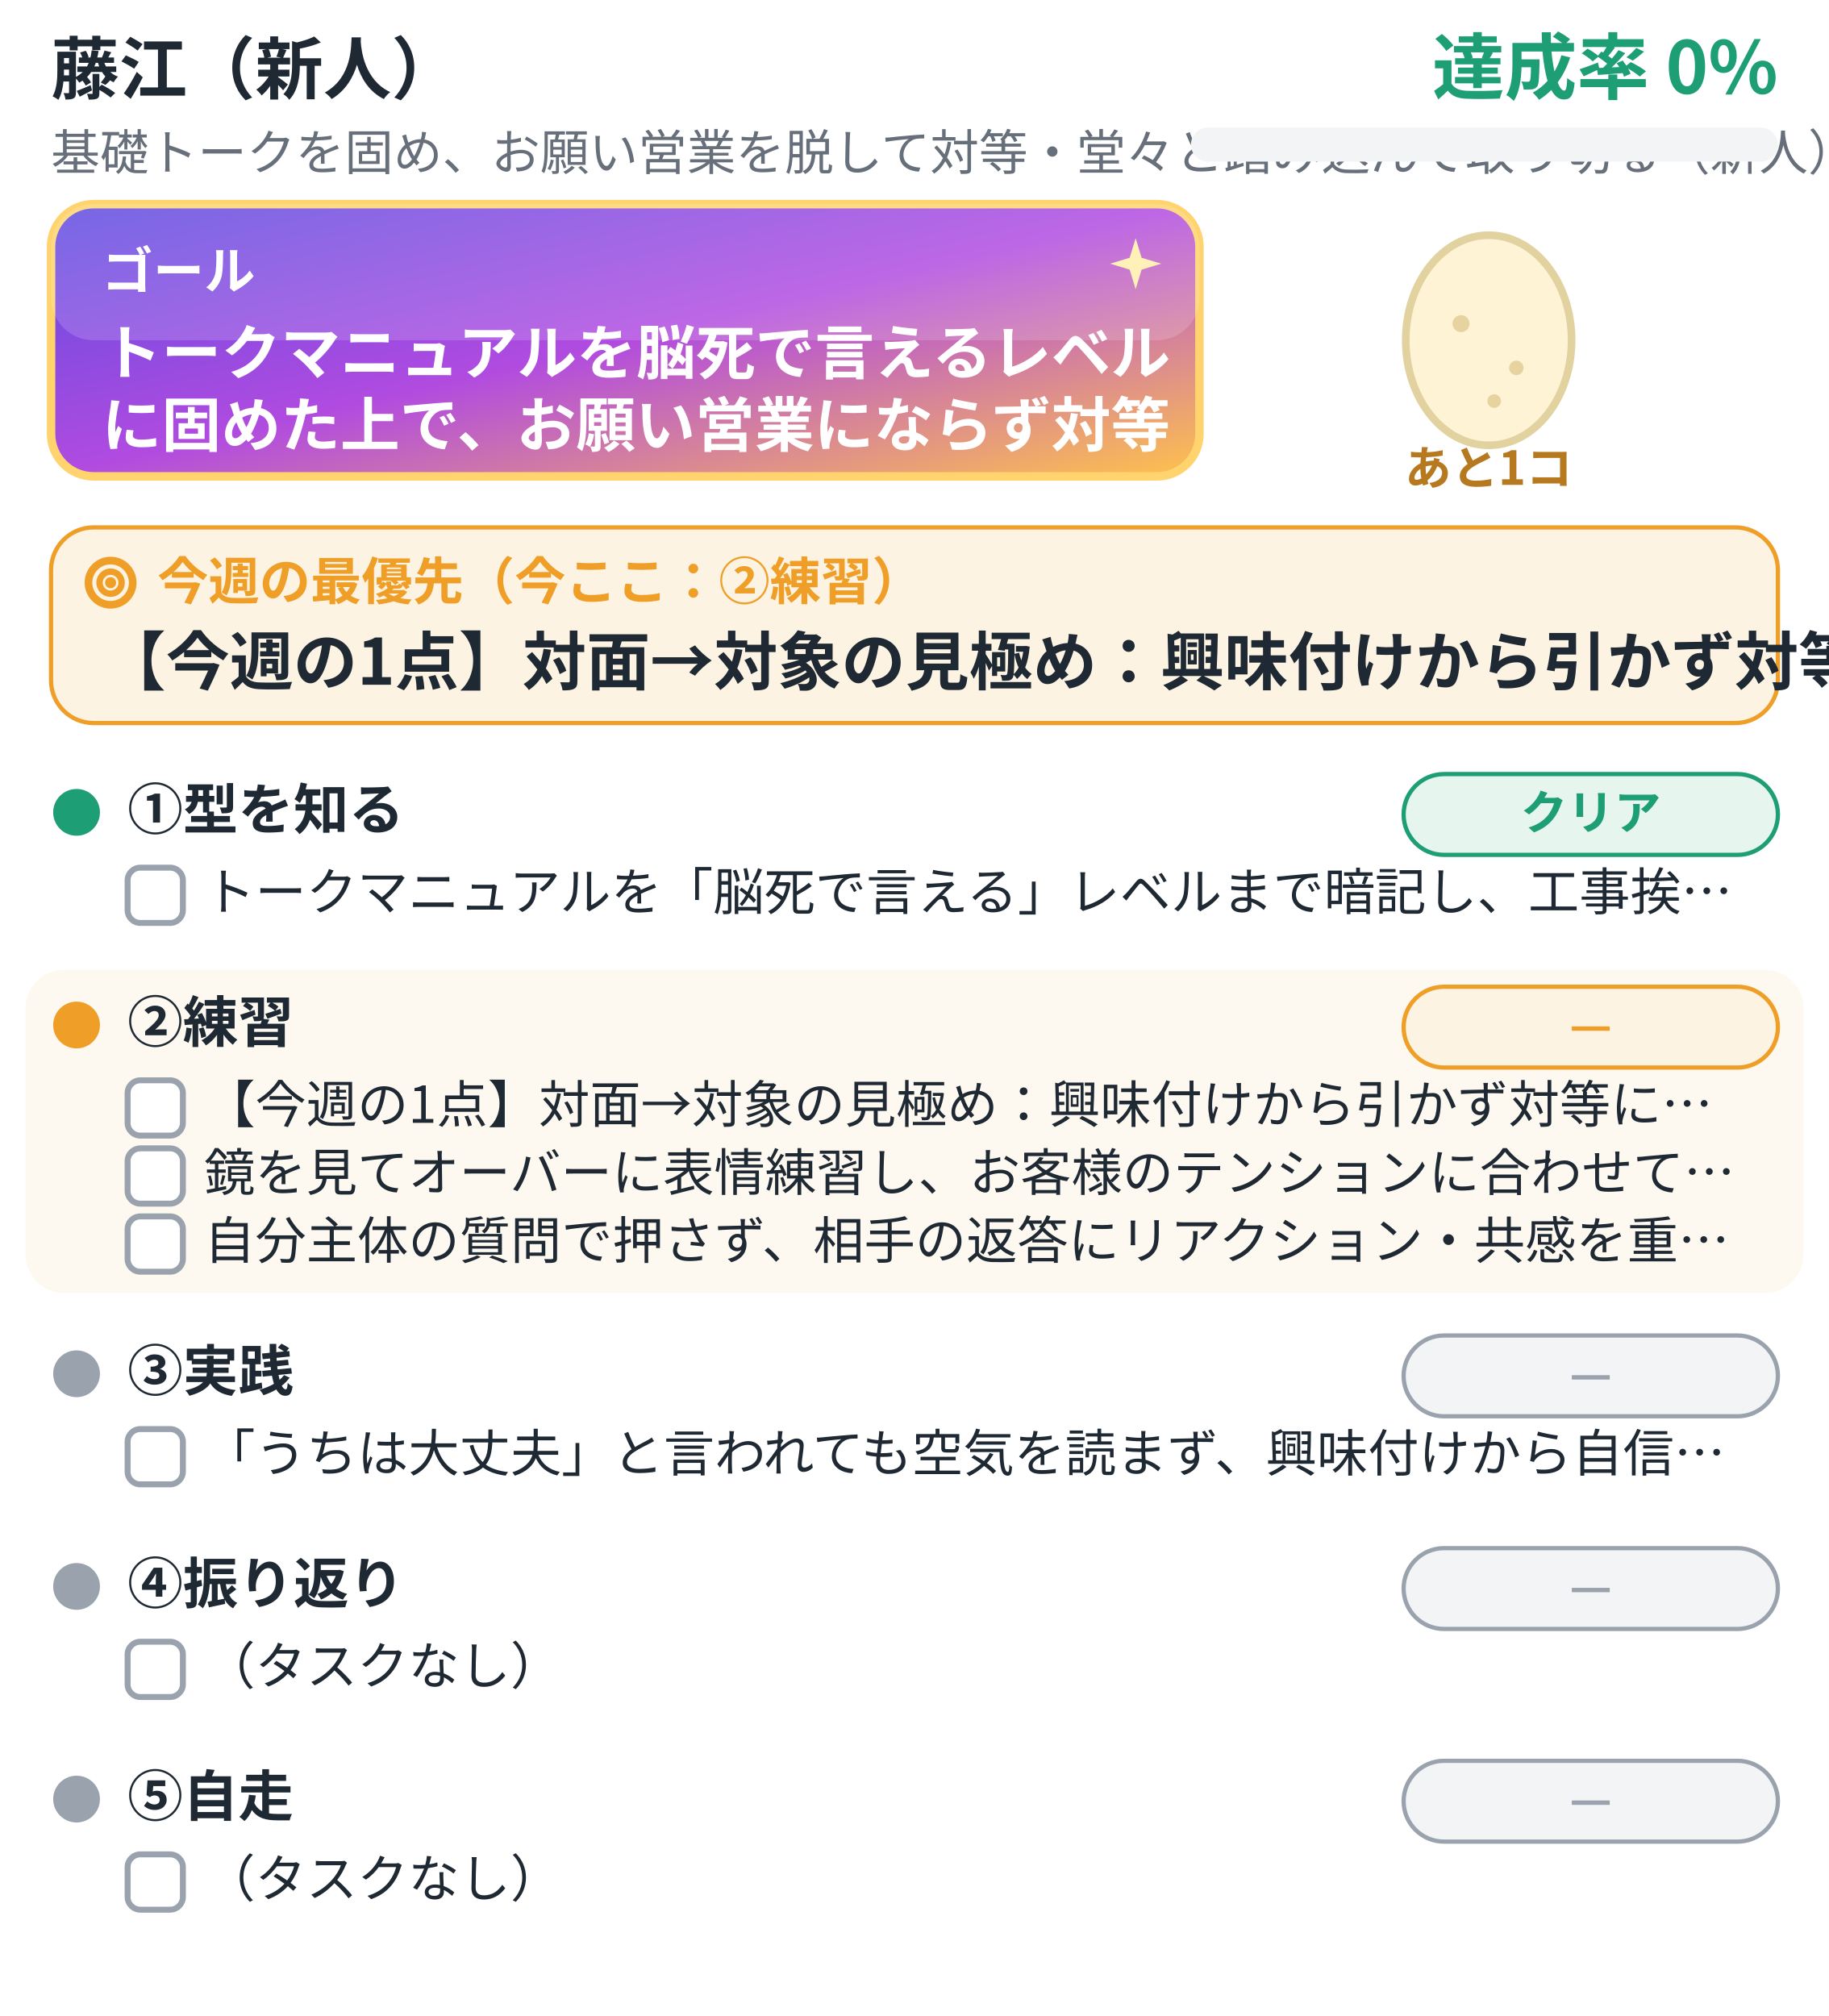
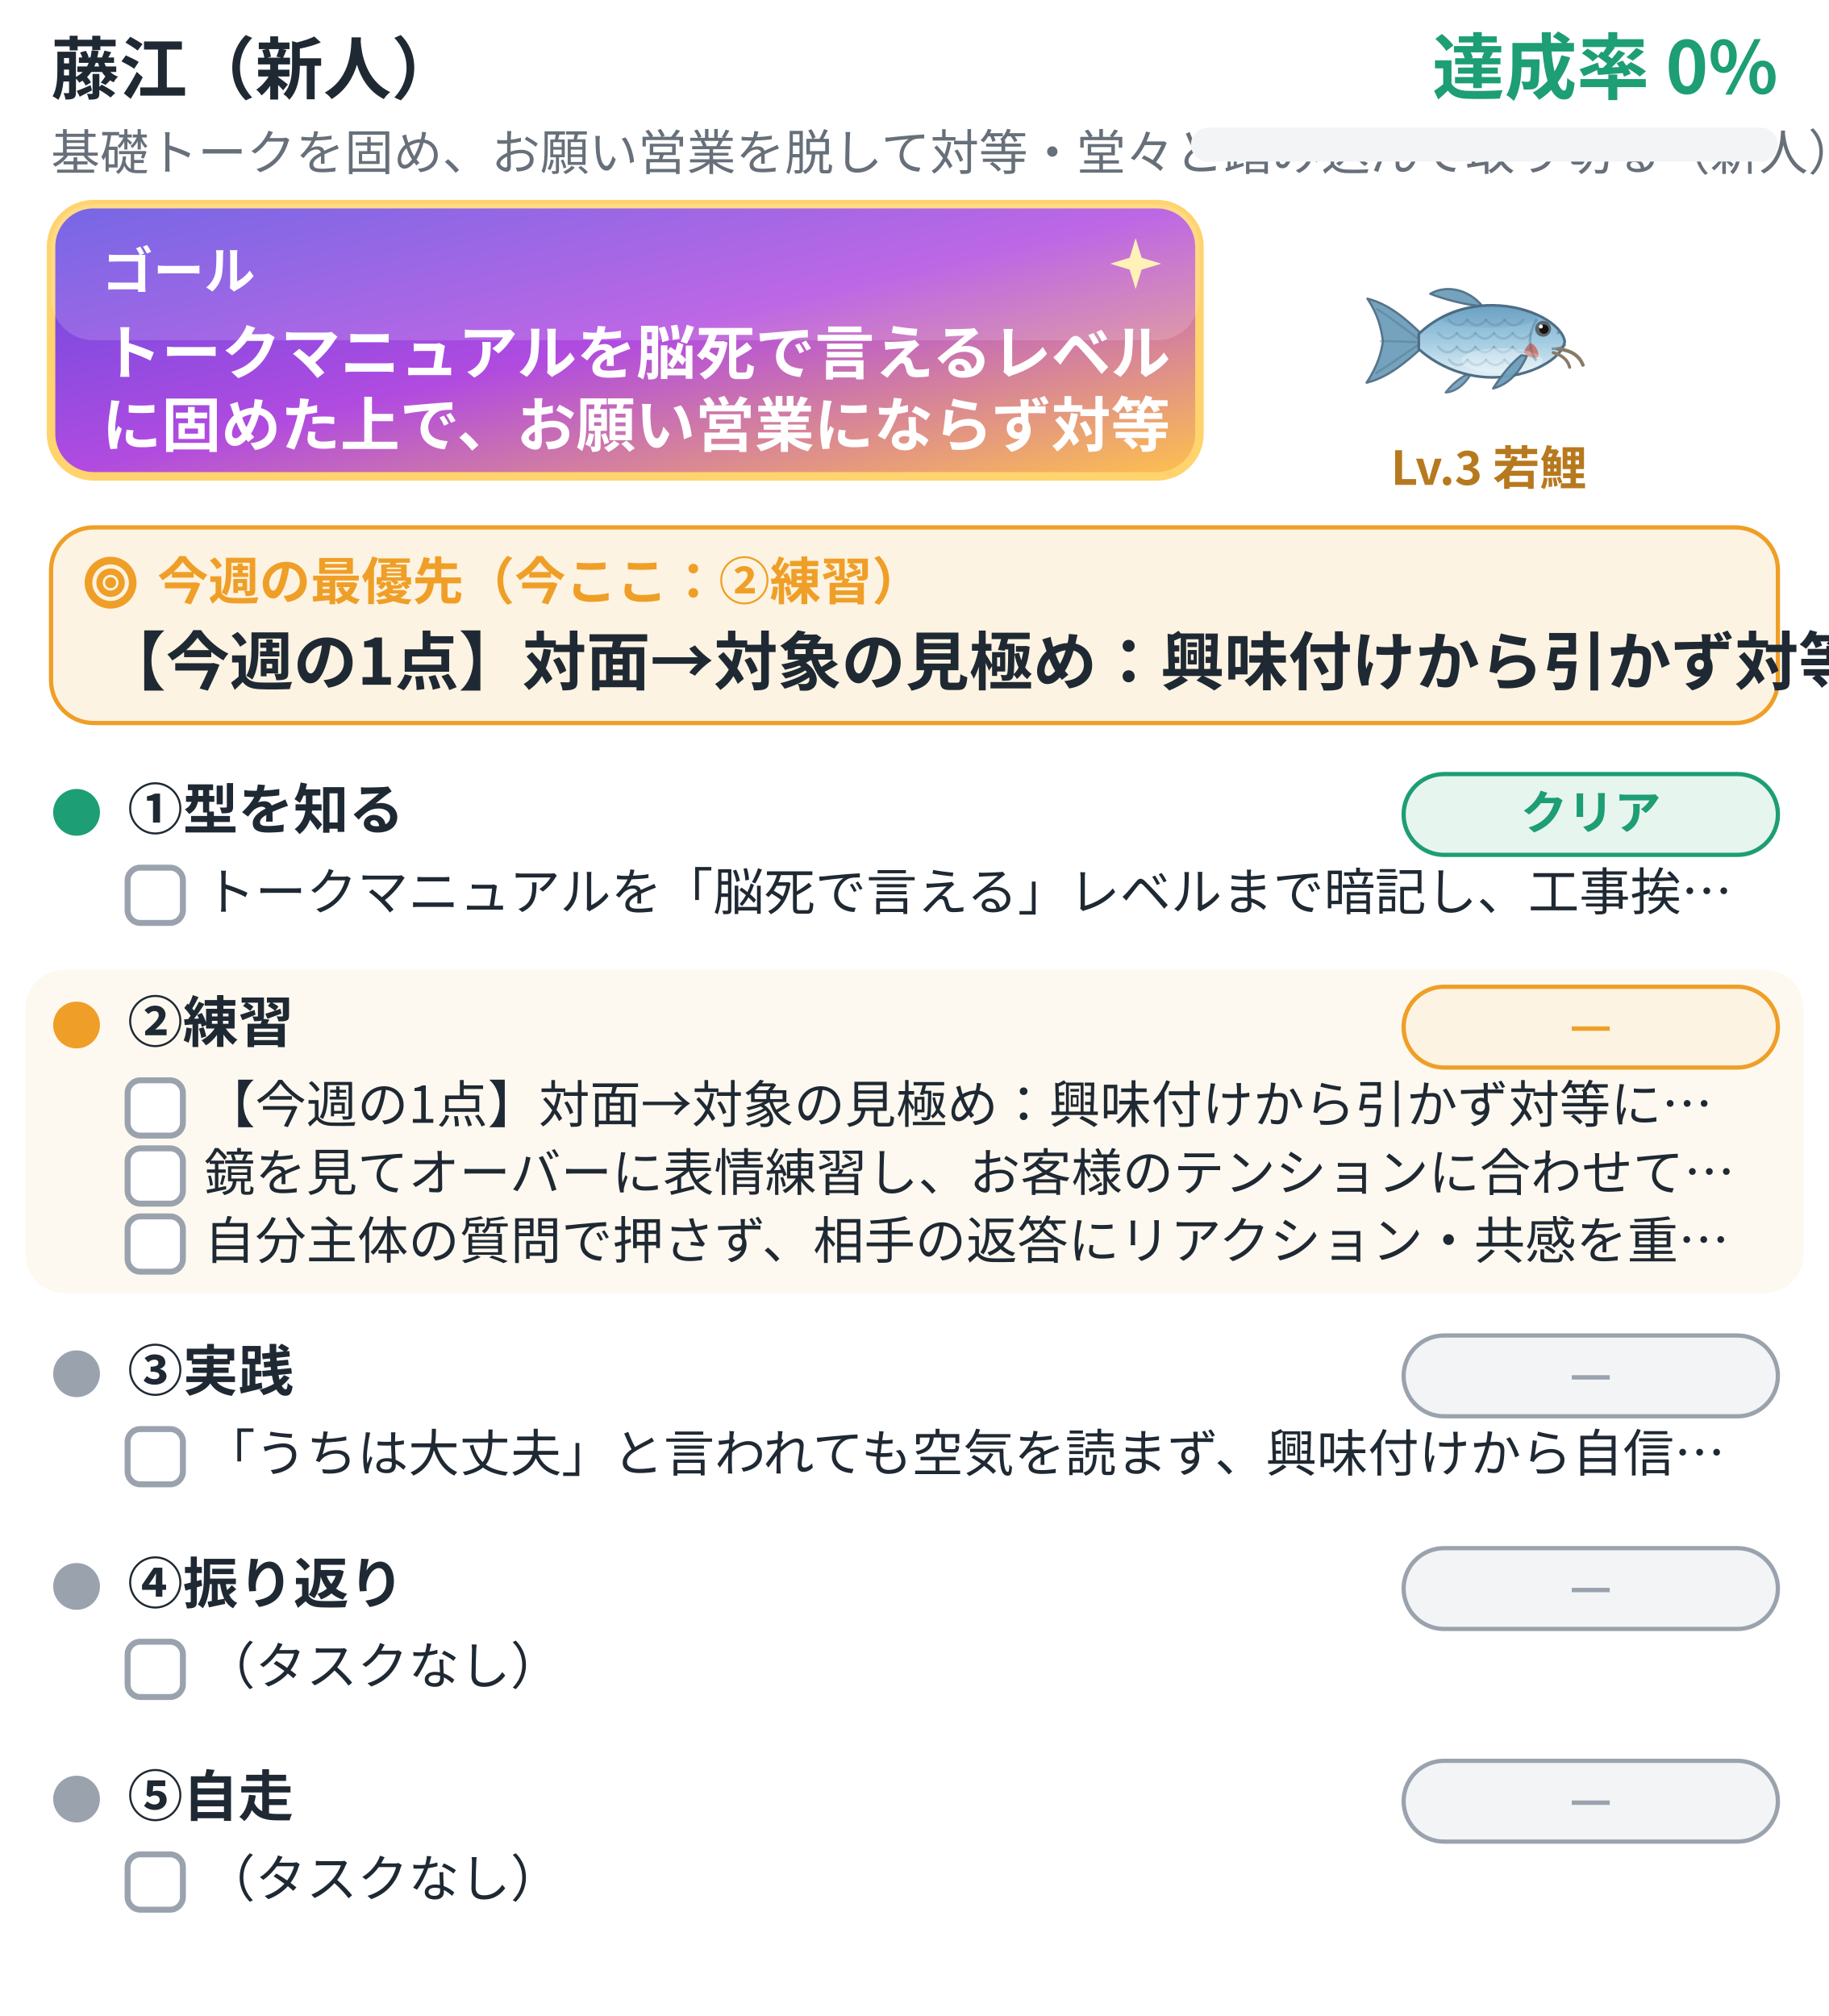
- <svg xmlns="http://www.w3.org/2000/svg" viewBox="0 0 430 474" font-family="Hiragino Sans, 'Noto Sans CJK JP', 'Yu Gothic', sans-serif" width="430" height="474">
+ <svg xmlns="http://www.w3.org/2000/svg" viewBox="0 0 430 474" font-family="Hiragino Sans, 'Noto Sans CJK JP', 'Yu Gothic', IPAGothic, sans-serif" width="430" height="474">
  <defs>
    <linearGradient id="goalGrad" x1="0" y1="0" x2="1" y2="1">
      <stop offset="0" stop-color="#5B4BE0" />
      <stop offset="0.5" stop-color="#B14BE0" />
      <stop offset="1" stop-color="#FFC24B" />
    </linearGradient>
    <linearGradient id="phx" x1="0" y1="0" x2="0" y2="1">
      <stop offset="0" stop-color="#FFE259" />
      <stop offset="0.5" stop-color="#FF9A00" />
      <stop offset="1" stop-color="#FF3D00" />
    </linearGradient>
    <linearGradient id="phx2" x1="0" y1="0" x2="0" y2="1">
      <stop offset="0" stop-color="#FFF0A0" />
      <stop offset="1" stop-color="#FF7A00" />
    </linearGradient>
    <linearGradient id="hen" x1="0" y1="0" x2="1" y2="1">
      <stop offset="0" stop-color="#37C9B0" />
      <stop offset="0.6" stop-color="#3DA0E8" />
      <stop offset="1" stop-color="#7A5BE0" />
    </linearGradient>
    <linearGradient id="pcock" x1="0" y1="0" x2="0" y2="1">
      <stop offset="0" stop-color="#2BD0C0" />
      <stop offset="0.55" stop-color="#2E8FD0" />
      <stop offset="1" stop-color="#2E4BB0" />
    </linearGradient>
    <linearGradient id="gold" x1="0" y1="0" x2="0" y2="1">
      <stop offset="0" stop-color="#FFF0A8" />
      <stop offset="0.5" stop-color="#F2C230" />
      <stop offset="1" stop-color="#C8901A" />
    </linearGradient>
+     <linearGradient id="fishBlu" x1="0" y1="0" x2="0" y2="1">
+       <stop offset="0" stop-color="#6FA9CC" />
+       <stop offset="0.55" stop-color="#A8CFE3" />
+       <stop offset="1" stop-color="#E4F1F7" />
+     </linearGradient>
+     <linearGradient id="fishWht" x1="0" y1="0" x2="0" y2="1">
+       <stop offset="0" stop-color="#FFFFFF" />
+       <stop offset="0.6" stop-color="#F2F4F5" />
+       <stop offset="1" stop-color="#D8DFE4" />
+     </linearGradient>
+     <linearGradient id="fishGld" x1="0" y1="0" x2="0" y2="1">
+       <stop offset="0" stop-color="#F8D25C" />
+       <stop offset="0.55" stop-color="#EFAF2E" />
+       <stop offset="1" stop-color="#D88A15" />
+     </linearGradient>
+     <linearGradient id="drgBlu" x1="0" y1="0" x2="1" y2="1">
+       <stop offset="0" stop-color="#55D0CF" />
+       <stop offset="0.5" stop-color="#2E86C8" />
+       <stop offset="1" stop-color="#4353C0" />
+     </linearGradient>
+     <linearGradient id="drgGld" x1="0" y1="0" x2="0" y2="1">
+       <stop offset="0" stop-color="#F9DC74" />
+       <stop offset="0.45" stop-color="#EEB53A" />
+       <stop offset="1" stop-color="#B87A12" />
+     </linearGradient>
+     <linearGradient id="eggG" x1="0" y1="0" x2="0" y2="1">
+       <stop offset="0" stop-color="#FFF9E8" />
+       <stop offset="1" stop-color="#EFD9A8" />
+     </linearGradient>
+     <radialGradient id="glowG">
+       <stop offset="0" stop-color="#FFE9A0" stop-opacity="0.75" />
+       <stop offset="1" stop-color="#FFE9A0" stop-opacity="0" />
+     </radialGradient>
  </defs>
  <rect x="0" y="0" width="430" height="474" fill="#fff" />
  <text x="12" y="22" font-size="16" font-weight="700" fill="#1F2933">藤江（新人）</text>
  <text x="12" y="40" font-size="11.5" fill="#67707A">基礎トークを固め、お願い営業を脱して対等・堂々と踏み込んで取り切る（新人）</text>
  <text x="418" y="22" text-anchor="end" font-size="17" font-weight="700" fill="#1D9E75">達成率 0%</text>
  <rect x="280" y="30" width="138" height="8" rx="4" fill="#F2F4F6" />
  <rect x="280" y="30" width="0" height="8" rx="4" fill="#1D9E75" />
  <rect x="12" y="48" width="270" height="64" rx="10" fill="url(#goalGrad)" stroke="#FFD36E" stroke-width="2" />
  <rect x="12" y="48" width="270" height="32.0" rx="10" fill="#fff" opacity="0.16" />
  <text x="24" y="68" font-size="12" font-weight="700" fill="#fff">ゴール</text>
  <polygon points="267.0,56.0 268.4,60.6 273.0,62.0 268.4,63.4 267.0,68.0 265.6,63.4 261.0,62.0 265.6,60.6" fill="#FFF1B8" />
  <text x="24" y="88" font-size="14" font-weight="600" fill="#fff">トークマニュアルを脳死で言えるレベル</text>
  <text x="24" y="105" font-size="14" font-weight="600" fill="#fff">に固めた上で、お願い営業にならず対等</text>
-   <ellipse cx="350.0" cy="80.0" rx="19.5" ry="24.7" fill="#FFF3D6" />
-   <ellipse cx="350.0" cy="80.0" rx="19.5" ry="24.7" fill="none" stroke="#E2D2A0" stroke-width="1.8" />
-   <circle cx="343.5" cy="76.1" r="2.0" fill="#E6D3A0" />
-   <circle cx="356.5" cy="86.5" r="1.7" fill="#E6D3A0" />
-   <circle cx="351.3" cy="94.3" r="1.6" fill="#E6D3A0" />
-   <text x="350" y="114" text-anchor="middle" font-size="11" font-weight="700" fill="#B7791F">あと1コ</text>
+   <g transform="translate(350,80) scale(1.3)">
+     <g transform="scale(0.8)">
+       <path d="M-14.8,-1 C-18.6,-4.8 -22.6,-8.2 -27.4,-9.4 C-24.9,-5.6 -24.3,-2.6 -23.9,0.2 C-24.3,2.9 -25.1,5.8 -27.6,9.6 C-22.7,8.4 -18.6,4.9 -14.8,1.4 Z" fill="#6E9EBB" stroke="#4E6E86" stroke-width="0.5" stroke-linecap="round" stroke-linejoin="round" opacity="0.95" />
+       <path d="M-16,-0.4 C-19.5,-3 -22.4,-5.3 -25.2,-7" fill="none" stroke="#4E6E86" stroke-width="0.5" stroke-linecap="round" stroke-linejoin="round" opacity="0.4" />
+       <path d="M-16.4,0.4 C-19.8,0.3 -22,0.2 -24.4,0.2" fill="none" stroke="#4E6E86" stroke-width="0.5" stroke-linecap="round" stroke-linejoin="round" opacity="0.4" />
+       <path d="M-16,1.1 C-19.5,3.4 -22.3,5.5 -25.4,7.4" fill="none" stroke="#4E6E86" stroke-width="0.5" stroke-linecap="round" stroke-linejoin="round" opacity="0.4" />
+       <path d="M-1.4,-7.7 C-4.6,-11.6 -9.6,-12.6 -13.2,-10.5 C-9.9,-9.2 -5.8,-8.2 -2.6,-7.8 Z" fill="#6E9EBB" stroke="#4E6E86" stroke-width="0.5" stroke-linecap="round" stroke-linejoin="round" opacity="0.95" />
+       <path d="M-4.2,7.9 C-5.8,10.5 -7.9,11.7 -9.7,11.8 C-8.1,9.8 -6.6,8.6 -5,7.8 Z" fill="#6E9EBB" stroke="#4E6E86" stroke-width="0.5" stroke-linecap="round" stroke-linejoin="round" opacity="0.9" />
+       <path d="M17.2,0.3 C16.6,-3.6 9.5,-7.8 1,-7.9 C-6.8,-8 -12.6,-4.6 -15.8,-1.4 L-15.8,2 C-12.6,4.9 -6.8,8.4 1,8.4 C9.5,8.3 16.6,4.2 17.2,0.3 Z" fill="url(#fishBlu)" stroke="#4E6E86" stroke-width="0.6" stroke-linecap="round" stroke-linejoin="round" />
+       <path d="M9.6,0.6 C10.8,1.4 11.4,2.6 11.2,3.8 C10,4.2 8.8,3.8 8,2.8 C8.2,1.8 8.8,1 9.6,0.6 Z" fill="#D8503A" opacity="0.7" />
+       <path d="M-9,-4.6 q2.1,2.4 4.2,0" fill="none" stroke="#3E6E8E" stroke-width="0.55" stroke-linecap="round" stroke-linejoin="round" opacity="0.22" />
+       <path d="M-4.8,-4.6 q2.1,2.4 4.2,0" fill="none" stroke="#3E6E8E" stroke-width="0.55" stroke-linecap="round" stroke-linejoin="round" opacity="0.22" />
+       <path d="M-0.6,-4.6 q2.1,2.4 4.2,0" fill="none" stroke="#3E6E8E" stroke-width="0.55" stroke-linecap="round" stroke-linejoin="round" opacity="0.22" />
+       <path d="M3.6,-4.6 q2.1,2.4 4.2,0" fill="none" stroke="#3E6E8E" stroke-width="0.55" stroke-linecap="round" stroke-linejoin="round" opacity="0.22" />
+       <path d="M-11.4,-1.6 q2.1,2.4 4.2,0" fill="none" stroke="#3E6E8E" stroke-width="0.55" stroke-linecap="round" stroke-linejoin="round" opacity="0.22" />
+       <path d="M-7.2,-1.6 q2.1,2.4 4.2,0" fill="none" stroke="#3E6E8E" stroke-width="0.55" stroke-linecap="round" stroke-linejoin="round" opacity="0.22" />
+       <path d="M-3,-1.6 q2.1,2.4 4.2,0" fill="none" stroke="#3E6E8E" stroke-width="0.55" stroke-linecap="round" stroke-linejoin="round" opacity="0.22" />
+       <path d="M1.2,-1.6 q2.1,2.4 4.2,0" fill="none" stroke="#3E6E8E" stroke-width="0.55" stroke-linecap="round" stroke-linejoin="round" opacity="0.22" />
+       <path d="M5.4,-1.6 q2.1,2.4 4.2,0" fill="none" stroke="#3E6E8E" stroke-width="0.55" stroke-linecap="round" stroke-linejoin="round" opacity="0.22" />
+       <path d="M-11.4,1.5 q2.1,2.4 4.2,0" fill="none" stroke="#3E6E8E" stroke-width="0.55" stroke-linecap="round" stroke-linejoin="round" opacity="0.22" />
+       <path d="M-7.2,1.5 q2.1,2.4 4.2,0" fill="none" stroke="#3E6E8E" stroke-width="0.55" stroke-linecap="round" stroke-linejoin="round" opacity="0.22" />
+       <path d="M-3,1.5 q2.1,2.4 4.2,0" fill="none" stroke="#3E6E8E" stroke-width="0.55" stroke-linecap="round" stroke-linejoin="round" opacity="0.22" />
+       <path d="M1.2,1.5 q2.1,2.4 4.2,0" fill="none" stroke="#3E6E8E" stroke-width="0.55" stroke-linecap="round" stroke-linejoin="round" opacity="0.22" />
+       <path d="M5.4,1.5 q2.1,2.4 4.2,0" fill="none" stroke="#3E6E8E" stroke-width="0.55" stroke-linecap="round" stroke-linejoin="round" opacity="0.22" />
+       <path d="M-9,4.4 q2.1,2.4 4.2,0" fill="none" stroke="#3E6E8E" stroke-width="0.55" stroke-linecap="round" stroke-linejoin="round" opacity="0.22" />
+       <path d="M-4.8,4.4 q2.1,2.4 4.2,0" fill="none" stroke="#3E6E8E" stroke-width="0.55" stroke-linecap="round" stroke-linejoin="round" opacity="0.22" />
+       <path d="M-0.6,4.4 q2.1,2.4 4.2,0" fill="none" stroke="#3E6E8E" stroke-width="0.55" stroke-linecap="round" stroke-linejoin="round" opacity="0.22" />
+       <path d="M3.6,4.4 q2.1,2.4 4.2,0" fill="none" stroke="#3E6E8E" stroke-width="0.55" stroke-linecap="round" stroke-linejoin="round" opacity="0.22" />
+       <ellipse cx="0" cy="-5.2" rx="11" ry="2.4" fill="#1F2933" opacity="0.06" />
+       <ellipse cx="3" cy="4.6" rx="9.2" ry="2.8" fill="#FFFFFF" opacity="0.28" />
+       <path d="M10.8,-4.6 C8.9,-1.4 8.9,1.6 10.6,4.4" fill="none" stroke="#4E6E86" stroke-width="0.6" stroke-linecap="round" stroke-linejoin="round" opacity="0.4" />
+       <path d="M17.2,1.1 C16.4,1.8 15.4,2 14.5,1.9" fill="none" stroke="#4E6E86" stroke-width="0.6" stroke-linecap="round" stroke-linejoin="round" opacity="0.6" />
+       <circle cx="15.7" cy="-1.7" r="0.35" fill="#4E6E86" opacity="0.5" />
+       <path d="M8.6,3.6 C6.8,7.7 4.1,10.1 1,10.9 C3.5,7 5.6,4.8 7.4,3.4 Z" fill="#6E9EBB" stroke="#4E6E86" stroke-width="0.5" stroke-linecap="round" stroke-linejoin="round" opacity="0.95" />
+       <path d="M15.6,2 C18.6,2.2 20.5,3.5 21.3,5.6" fill="none" stroke="#8A7A66" stroke-width="0.8" stroke-linecap="round" stroke-linejoin="round" />
+       <path d="M14.6,2.8 C16.7,3.4 17.9,4.5 18.3,6.1" fill="none" stroke="#8A7A66" stroke-width="0.7" stroke-linecap="round" stroke-linejoin="round" />
+       <circle cx="12.3" cy="-2.6" r="1.8" fill="#5B6670" />
+       <circle cx="12.5" cy="-2.5" r="1.05" fill="#17110B" />
+       <circle cx="11.8" cy="-3.1" r="0.45" fill="#FFFFFF" opacity="0.95" />
+     </g>
+   </g>
+   <text x="350" y="114" text-anchor="middle" font-size="11" font-weight="700" fill="#B7791F">Lv.3 若鯉</text>
  <rect x="12" y="124" width="406" height="46" rx="10" fill="#FDF3E2" stroke="#EF9F27" />
  <circle cx="26" cy="137" r="5.2" fill="none" stroke="#EF9F27" stroke-width="1.8" />
  <circle cx="26" cy="137" r="2.6" fill="none" stroke="#EF9F27" stroke-width="1.5" />
  <circle cx="26" cy="137" r="1.3" fill="#EF9F27" />
  <text x="37" y="141" font-size="12" font-weight="700" fill="#EF9F27">今週の最優先（今ここ：②練習）</text>
  <text x="24" y="161" font-size="15" font-weight="700" fill="#1F2933">【今週の1点】対面→対象の見極め：興味付けから引かず対等に…</text>
  <circle cx="18" cy="191" r="5.5" fill="#1D9E75" />
  <text x="30" y="195" font-size="13" font-weight="700" fill="#1F2933">①型を知る</text>
  <rect x="330" y="182" width="88" height="19" rx="9.5" fill="#E7F5EF" stroke="#1D9E75" />
  <text x="374" y="195" text-anchor="middle" font-size="11" font-weight="700" fill="#1D9E75">クリア</text>
  <rect x="30" y="204" width="13" height="13" rx="3" fill="#fff" stroke="#9AA3AD" stroke-width="1.4" />
  <text x="48" y="214" font-size="12" fill="#1F2933">トークマニュアルを「脳死で言える」レベルまで暗記し、工事挨…</text>
  <rect x="6" y="228" width="418" height="76" rx="9" fill="#FDF3E2" opacity="0.5" />
  <circle cx="18" cy="241" r="5.5" fill="#EF9F27" />
  <text x="30" y="245" font-size="13" font-weight="700" fill="#1F2933">②練習</text>
  <rect x="330" y="232" width="88" height="19" rx="9.5" fill="#FDF3E2" stroke="#EF9F27" />
  <text x="374" y="245" text-anchor="middle" font-size="11" font-weight="700" fill="#EF9F27">—</text>
  <rect x="30" y="254" width="13" height="13" rx="3" fill="#fff" stroke="#9AA3AD" stroke-width="1.4" />
  <text x="48" y="264" font-size="12" fill="#1F2933">【今週の1点】対面→対象の見極め：興味付けから引かず対等に…</text>
  <rect x="30" y="270" width="13" height="13" rx="3" fill="#fff" stroke="#9AA3AD" stroke-width="1.4" />
  <text x="48" y="280" font-size="12" fill="#1F2933">鏡を見てオーバーに表情練習し、お客様のテンションに合わせて…</text>
  <rect x="30" y="286" width="13" height="13" rx="3" fill="#fff" stroke="#9AA3AD" stroke-width="1.4" />
  <text x="48" y="296" font-size="12" fill="#1F2933">自分主体の質問で押さず、相手の返答にリアクション・共感を重…</text>
  <circle cx="18" cy="323" r="5.5" fill="#9AA3AD" />
  <text x="30" y="327" font-size="13" font-weight="700" fill="#1F2933">③実践</text>
  <rect x="330" y="314" width="88" height="19" rx="9.5" fill="#F2F4F6" stroke="#9AA3AD" />
  <text x="374" y="327" text-anchor="middle" font-size="11" font-weight="700" fill="#9AA3AD">—</text>
  <rect x="30" y="336" width="13" height="13" rx="3" fill="#fff" stroke="#9AA3AD" stroke-width="1.4" />
  <text x="48" y="346" font-size="12" fill="#1F2933">「うちは大丈夫」と言われても空気を読まず、興味付けから自信…</text>
  <circle cx="18" cy="373" r="5.5" fill="#9AA3AD" />
  <text x="30" y="377" font-size="13" font-weight="700" fill="#1F2933">④振り返り</text>
  <rect x="330" y="364" width="88" height="19" rx="9.5" fill="#F2F4F6" stroke="#9AA3AD" />
  <text x="374" y="377" text-anchor="middle" font-size="11" font-weight="700" fill="#9AA3AD">—</text>
  <rect x="30" y="386" width="13" height="13" rx="3" fill="#fff" stroke="#9AA3AD" stroke-width="1.4" />
  <text x="48" y="396" font-size="12" fill="#1F2933">（タスクなし）</text>
  <circle cx="18" cy="423" r="5.5" fill="#9AA3AD" />
  <text x="30" y="427" font-size="13" font-weight="700" fill="#1F2933">⑤自走</text>
  <rect x="330" y="414" width="88" height="19" rx="9.5" fill="#F2F4F6" stroke="#9AA3AD" />
  <text x="374" y="427" text-anchor="middle" font-size="11" font-weight="700" fill="#9AA3AD">—</text>
  <rect x="30" y="436" width="13" height="13" rx="3" fill="#fff" stroke="#9AA3AD" stroke-width="1.4" />
  <text x="48" y="446" font-size="12" fill="#1F2933">（タスクなし）</text>
</svg>
